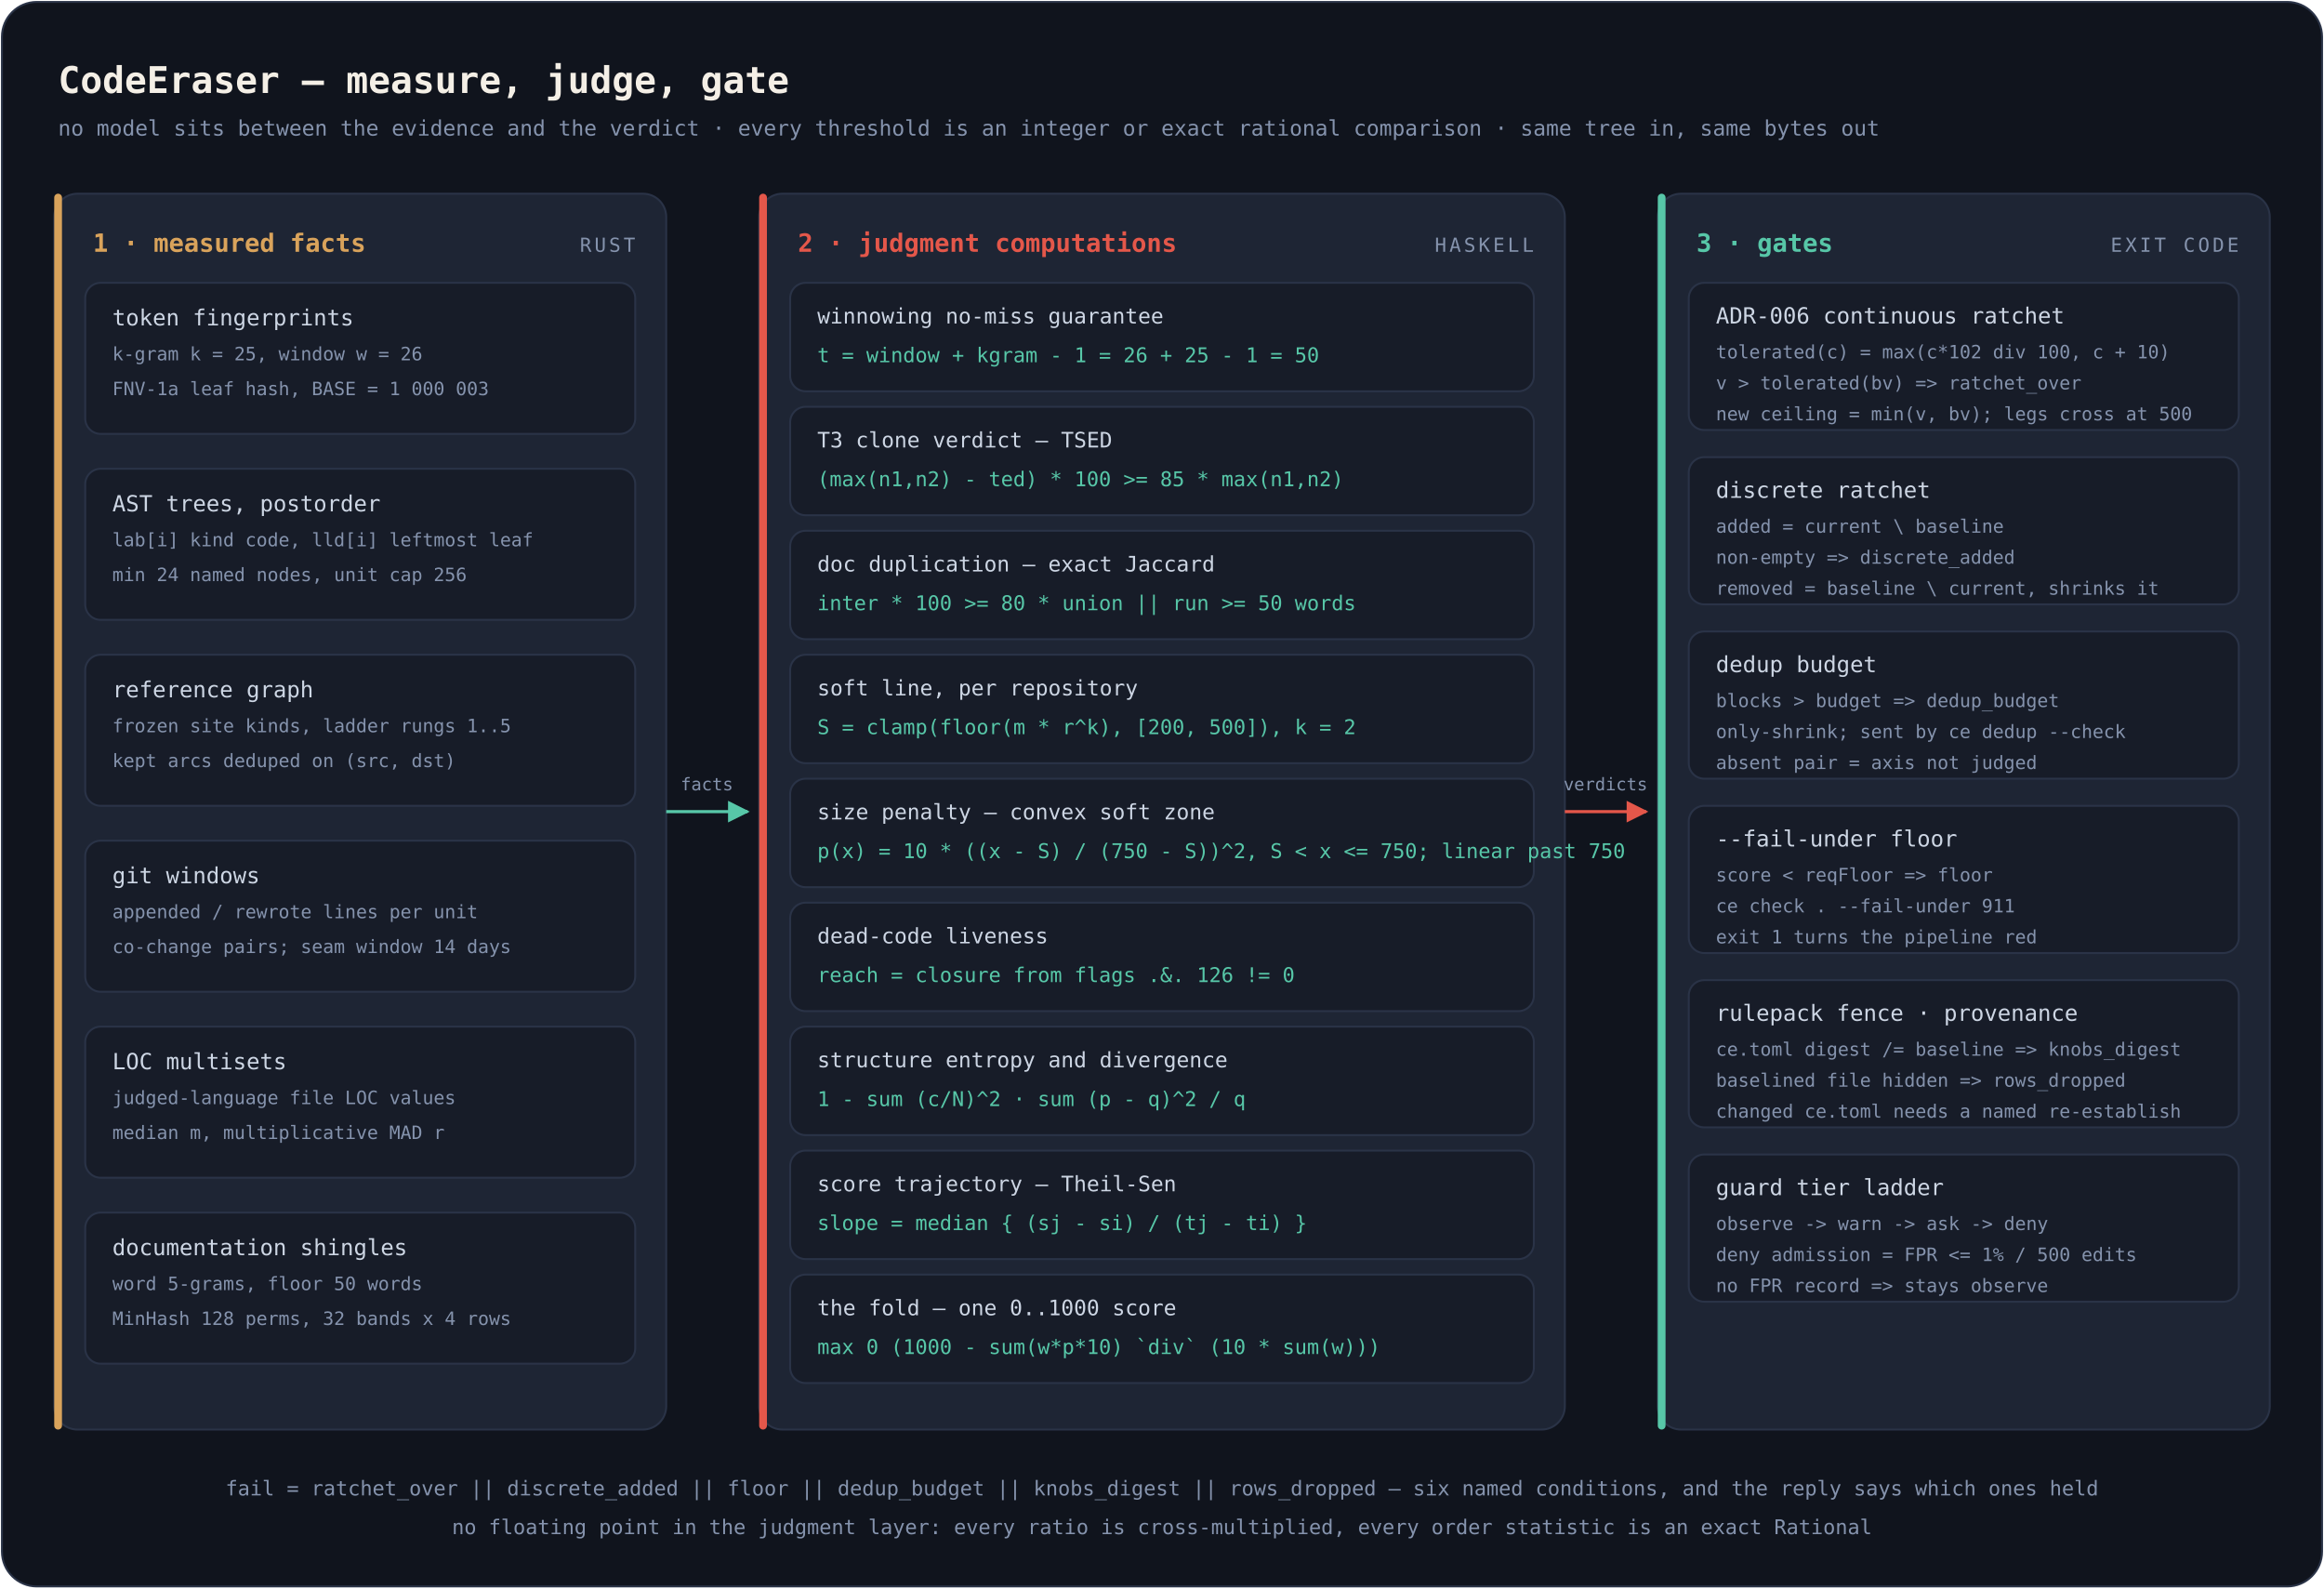
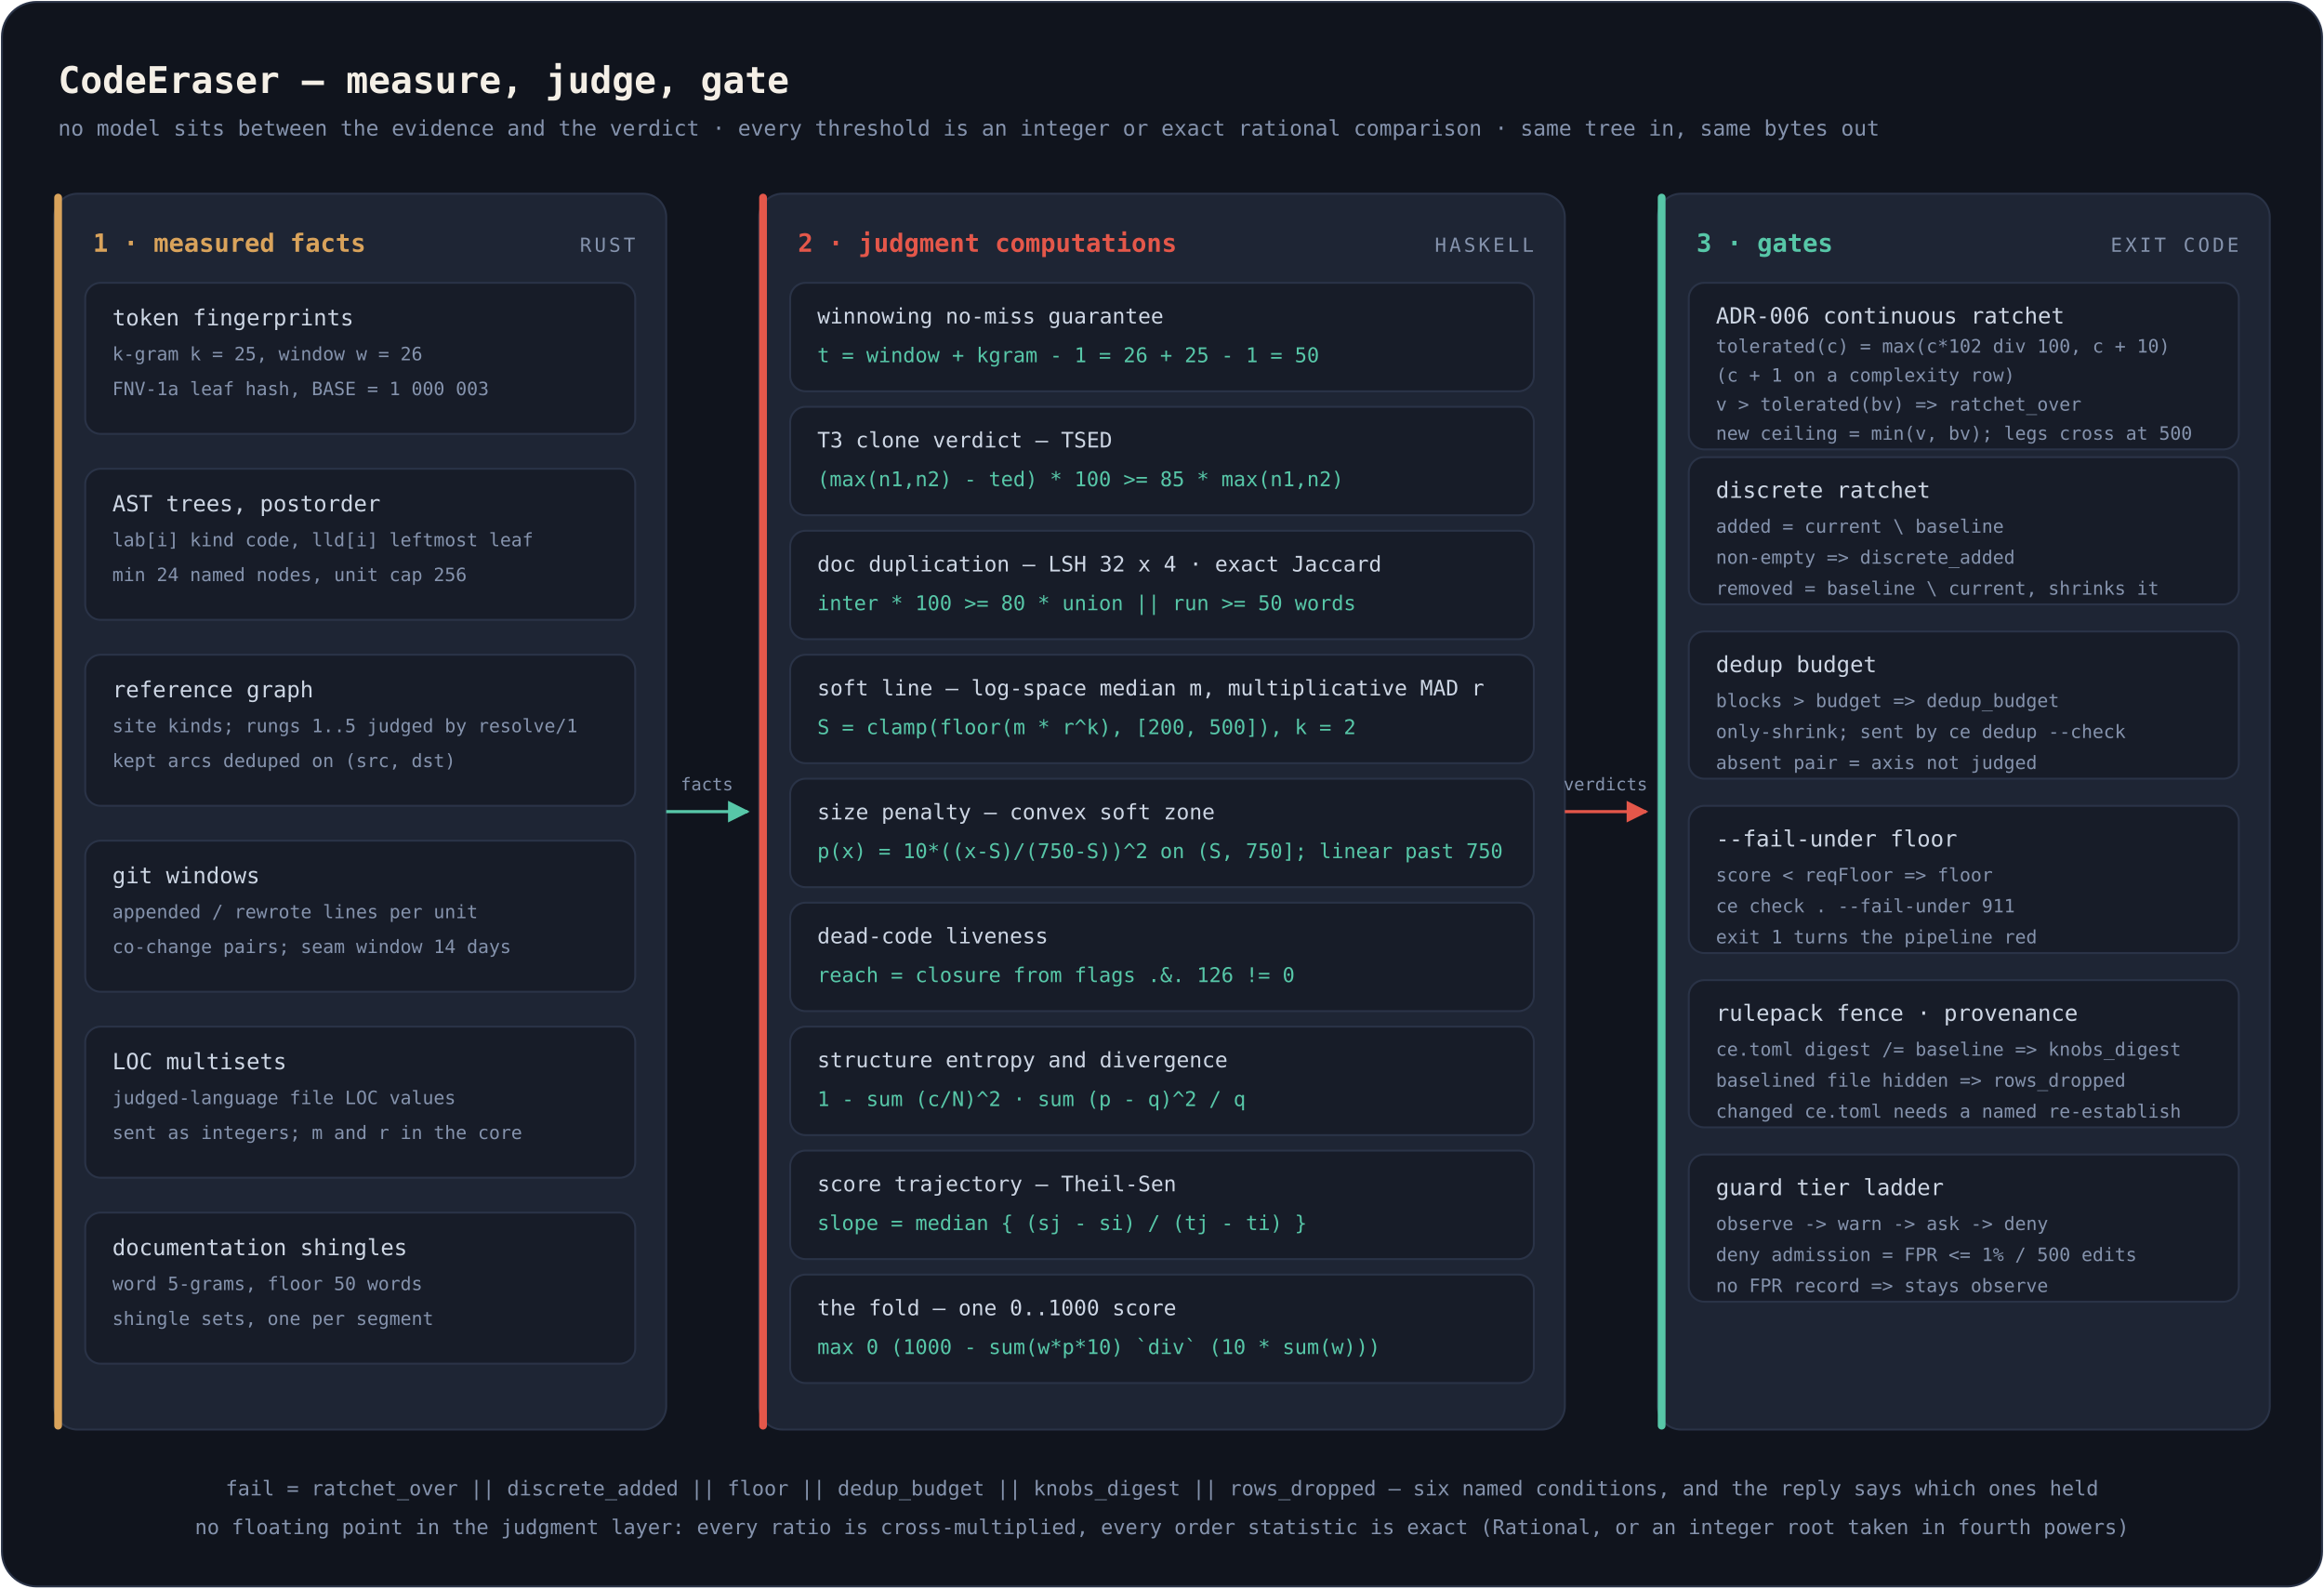
<svg xmlns="http://www.w3.org/2000/svg" viewBox="0 0 1200 820" role="img" aria-label="CodeEraser methodology: lane one measures facts (token fingerprints k=25 w=26, AST trees, reference graph, git windows, LOC multisets, doc shingles), lane two judges them with exact integer and rational formulas (winnowing guarantee t=50, TSED 85/100, Jaccard 80/100, soft line S=clamp(median times r^k,[200,500]), the convex soft-zone penalty, liveness closure, chi-squared divergence, the Theil-Sen median of pairwise slopes, the score fold), lane three gates on the ratchet, the dedup budget, the fail-under floor, the rulepack fence (knobs digest over the whole parsed ce.toml), the provenance guard (a baselined file an exclusion hid) and the FPR tier ladder">
  <defs>
    <marker id="m-teal" viewBox="0 0 10 10" refX="9" refY="5" markerWidth="7" markerHeight="7" orient="auto-start-reverse">
      <path d="M0 0 L10 5 L0 10 z" fill="#57c7a8" />
    </marker>
    <marker id="m-verm" viewBox="0 0 10 10" refX="9" refY="5" markerWidth="7" markerHeight="7" orient="auto-start-reverse">
      <path d="M0 0 L10 5 L0 10 z" fill="#e4574a" />
    </marker>
  </defs>
  <rect x="1" y="1" width="1198" height="818" rx="18" fill="#10141d" stroke="#2a3347" />
  <g font-family="ui-monospace, 'Cascadia Mono', Consolas, 'SF Mono', monospace">
    <text x="30" y="48" font-size="19" font-weight="600" fill="#f4efe6">CodeEraser — measure, judge, gate</text>
    <text x="30" y="70" font-size="11" fill="#8593ad">no model sits between the evidence and the verdict · every threshold is an integer or exact rational comparison · same tree in, same bytes out</text>
    <g>
      <rect x="28" y="100" width="316" height="638" rx="12" fill="#1e2534" stroke="#2a3347" />
      <rect x="28" y="100" width="4" height="638" rx="2" fill="#d9a35b" />
      <text x="48" y="130" font-size="13" font-weight="600" fill="#d9a35b">1 · measured facts</text>
      <text x="328" y="130" font-size="10" letter-spacing="1.5" fill="#8593ad" text-anchor="end">RUST</text>
      <g fill="#171c28" stroke="#2a3347">
        <rect x="44" y="146" width="284" height="78" rx="8" />
        <rect x="44" y="242" width="284" height="78" rx="8" />
        <rect x="44" y="338" width="284" height="78" rx="8" />
        <rect x="44" y="434" width="284" height="78" rx="8" />
        <rect x="44" y="530" width="284" height="78" rx="8" />
        <rect x="44" y="626" width="284" height="78" rx="8" />
      </g>
      <g font-size="11.5" fill="#cdd6e4">
        <text x="58" y="168">token fingerprints</text>
        <text x="58" y="264">AST trees, postorder</text>
        <text x="58" y="360">reference graph</text>
        <text x="58" y="456">git windows</text>
        <text x="58" y="552">LOC multisets</text>
        <text x="58" y="648">documentation shingles</text>
      </g>
      <g font-size="9.5" fill="#8593ad">
        <text x="58" y="186">k-gram k = 25, window w = 26</text>
        <text x="58" y="204">FNV-1a leaf hash, BASE = 1 000 003</text>
        <text x="58" y="282">lab[i] kind code, lld[i] leftmost leaf</text>
        <text x="58" y="300">min 24 named nodes, unit cap 256</text>
-         <text x="58" y="378">frozen site kinds, ladder rungs 1..5</text>
+         <text x="58" y="378">site kinds; rungs 1..5 judged by resolve/1</text>
        <text x="58" y="396">kept arcs deduped on (src, dst)</text>
        <text x="58" y="474">appended / rewrote lines per unit</text>
        <text x="58" y="492">co-change pairs; seam window 14 days</text>
        <text x="58" y="570">judged-language file LOC values</text>
-         <text x="58" y="588">median m, multiplicative MAD r</text>
+         <text x="58" y="588">sent as integers; m and r in the core</text>
        <text x="58" y="666">word 5-grams, floor 50 words</text>
-         <text x="58" y="684">MinHash 128 perms, 32 bands x 4 rows</text>
+         <text x="58" y="684">shingle sets, one per segment</text>
      </g>
    </g>
    <g>
      <rect x="392" y="100" width="416" height="638" rx="12" fill="#1e2534" stroke="#2a3347" />
      <rect x="392" y="100" width="4" height="638" rx="2" fill="#e4574a" />
      <text x="412" y="130" font-size="13" font-weight="600" fill="#e4574a">2 · judgment computations</text>
      <text x="792" y="130" font-size="10" letter-spacing="1.5" fill="#8593ad" text-anchor="end">HASKELL</text>
      <g fill="#171c28" stroke="#2a3347">
        <rect x="408" y="146" width="384" height="56" rx="8" />
        <rect x="408" y="210" width="384" height="56" rx="8" />
        <rect x="408" y="274" width="384" height="56" rx="8" />
        <rect x="408" y="338" width="384" height="56" rx="8" />
        <rect x="408" y="402" width="384" height="56" rx="8" />
        <rect x="408" y="466" width="384" height="56" rx="8" />
        <rect x="408" y="530" width="384" height="56" rx="8" />
        <rect x="408" y="594" width="384" height="56" rx="8" />
        <rect x="408" y="658" width="384" height="56" rx="8" />
      </g>
      <g font-size="11" fill="#cdd6e4">
        <text x="422" y="167">winnowing no-miss guarantee</text>
        <text x="422" y="231">T3 clone verdict — TSED</text>
-         <text x="422" y="295">doc duplication — exact Jaccard</text>
-         <text x="422" y="359">soft line, per repository</text>
+         <text x="422" y="295">doc duplication — LSH 32 x 4 · exact Jaccard</text>
+         <text x="422" y="359">soft line — log-space median m, multiplicative MAD r</text>
        <text x="422" y="423">size penalty — convex soft zone</text>
        <text x="422" y="487">dead-code liveness</text>
        <text x="422" y="551">structure entropy and divergence</text>
        <text x="422" y="615">score trajectory — Theil-Sen</text>
        <text x="422" y="679">the fold — one 0..1000 score</text>
      </g>
      <g font-size="10.5" fill="#57c7a8">
        <text x="422" y="187">t = window + kgram - 1 = 26 + 25 - 1 = 50</text>
        <text x="422" y="251">(max(n1,n2) - ted) * 100 &gt;= 85 * max(n1,n2)</text>
        <text x="422" y="315">inter * 100 &gt;= 80 * union  ||  run &gt;= 50 words</text>
        <text x="422" y="379">S = clamp(floor(m * r^k), [200, 500]),  k = 2</text>
-         <text x="422" y="443">p(x) = 10 * ((x - S) / (750 - S))^2,  S &lt; x &lt;= 750; linear past 750</text>
+         <text x="422" y="443">p(x) = 10*((x-S)/(750-S))^2 on (S, 750]; linear past 750</text>
        <text x="422" y="507">reach = closure from flags .&amp;. 126 != 0</text>
        <text x="422" y="571">1 - sum (c/N)^2   ·   sum (p - q)^2 / q</text>
        <text x="422" y="635">slope = median { (sj - si) / (tj - ti) }</text>
        <text x="422" y="699">max 0 (1000 - sum(w*p*10) `div` (10 * sum(w)))</text>
      </g>
    </g>
    <g>
      <rect x="856" y="100" width="316" height="638" rx="12" fill="#1e2534" stroke="#2a3347" />
      <rect x="856" y="100" width="4" height="638" rx="2" fill="#57c7a8" />
      <text x="876" y="130" font-size="13" font-weight="600" fill="#57c7a8">3 · gates</text>
      <text x="1156" y="130" font-size="10" letter-spacing="1.5" fill="#8593ad" text-anchor="end">EXIT CODE</text>
      <g fill="#171c28" stroke="#2a3347">
-         <rect x="872" y="146" width="284" height="76" rx="8" />
+         <rect x="872" y="146" width="284" height="86" rx="8" />
        <rect x="872" y="236" width="284" height="76" rx="8" />
        <rect x="872" y="326" width="284" height="76" rx="8" />
        <rect x="872" y="416" width="284" height="76" rx="8" />
        <rect x="872" y="506" width="284" height="76" rx="8" />
        <rect x="872" y="596" width="284" height="76" rx="8" />
      </g>
      <g font-size="11.5" fill="#cdd6e4">
        <text x="886" y="167">ADR-006 continuous ratchet</text>
        <text x="886" y="257">discrete ratchet</text>
        <text x="886" y="347">dedup budget</text>
        <text x="886" y="437">--fail-under floor</text>
        <text x="886" y="527">rulepack fence · provenance</text>
        <text x="886" y="617">guard tier ladder</text>
      </g>
      <g font-size="9.5" fill="#8593ad">
-         <text x="886" y="185">tolerated(c) = max(c*102 div 100, c + 10)</text>
-         <text x="886" y="201">v &gt; tolerated(bv)  =&gt;  ratchet_over</text>
-         <text x="886" y="217">new ceiling = min(v, bv); legs cross at 500</text>
+         <text x="886" y="182">tolerated(c) = max(c*102 div 100, c + 10)</text>
+         <text x="886" y="197">(c + 1 on a complexity row)</text>
+         <text x="886" y="212">v &gt; tolerated(bv)  =&gt;  ratchet_over</text>
+         <text x="886" y="227">new ceiling = min(v, bv); legs cross at 500</text>
        <text x="886" y="275">added = current \ baseline</text>
        <text x="886" y="291">non-empty  =&gt;  discrete_added</text>
        <text x="886" y="307">removed = baseline \ current, shrinks it</text>
        <text x="886" y="365">blocks &gt; budget  =&gt;  dedup_budget</text>
        <text x="886" y="381">only-shrink; sent by ce dedup --check</text>
        <text x="886" y="397">absent pair = axis not judged</text>
        <text x="886" y="455">score &lt; reqFloor  =&gt;  floor</text>
        <text x="886" y="471">ce check . --fail-under 911</text>
        <text x="886" y="487">exit 1 turns the pipeline red</text>
        <text x="886" y="545">ce.toml digest /= baseline  =&gt;  knobs_digest</text>
        <text x="886" y="561">baselined file hidden  =&gt;  rows_dropped</text>
        <text x="886" y="577">changed ce.toml needs a named re-establish</text>
        <text x="886" y="635">observe -&gt; warn -&gt; ask -&gt; deny</text>
        <text x="886" y="651">deny admission = FPR &lt;= 1% / 500 edits</text>
        <text x="886" y="667">no FPR record  =&gt;  stays observe</text>
      </g>
    </g>
    <g stroke-width="1.6" fill="none">
      <path d="M344 419 H386" stroke="#57c7a8" marker-end="url(#m-teal)" />
      <path d="M808 419 H850" stroke="#e4574a" marker-end="url(#m-verm)" />
    </g>
    <text x="365" y="408" font-size="9" fill="#8593ad" text-anchor="middle">facts</text>
    <text x="829" y="408" font-size="9" fill="#8593ad" text-anchor="middle">verdicts</text>
    <text x="600" y="772" font-size="10.5" fill="#8593ad" text-anchor="middle">fail = ratchet_over || discrete_added || floor || dedup_budget || knobs_digest || rows_dropped — six named conditions, and the reply says which ones held</text>
-     <text x="600" y="792" font-size="10.5" fill="#8593ad" text-anchor="middle">no floating point in the judgment layer: every ratio is cross-multiplied, every order statistic is an exact Rational</text>
+     <text x="600" y="792" font-size="10.5" fill="#8593ad" text-anchor="middle">no floating point in the judgment layer: every ratio is cross-multiplied, every order statistic is exact (Rational, or an integer root taken in fourth powers)</text>
  </g>
</svg>
